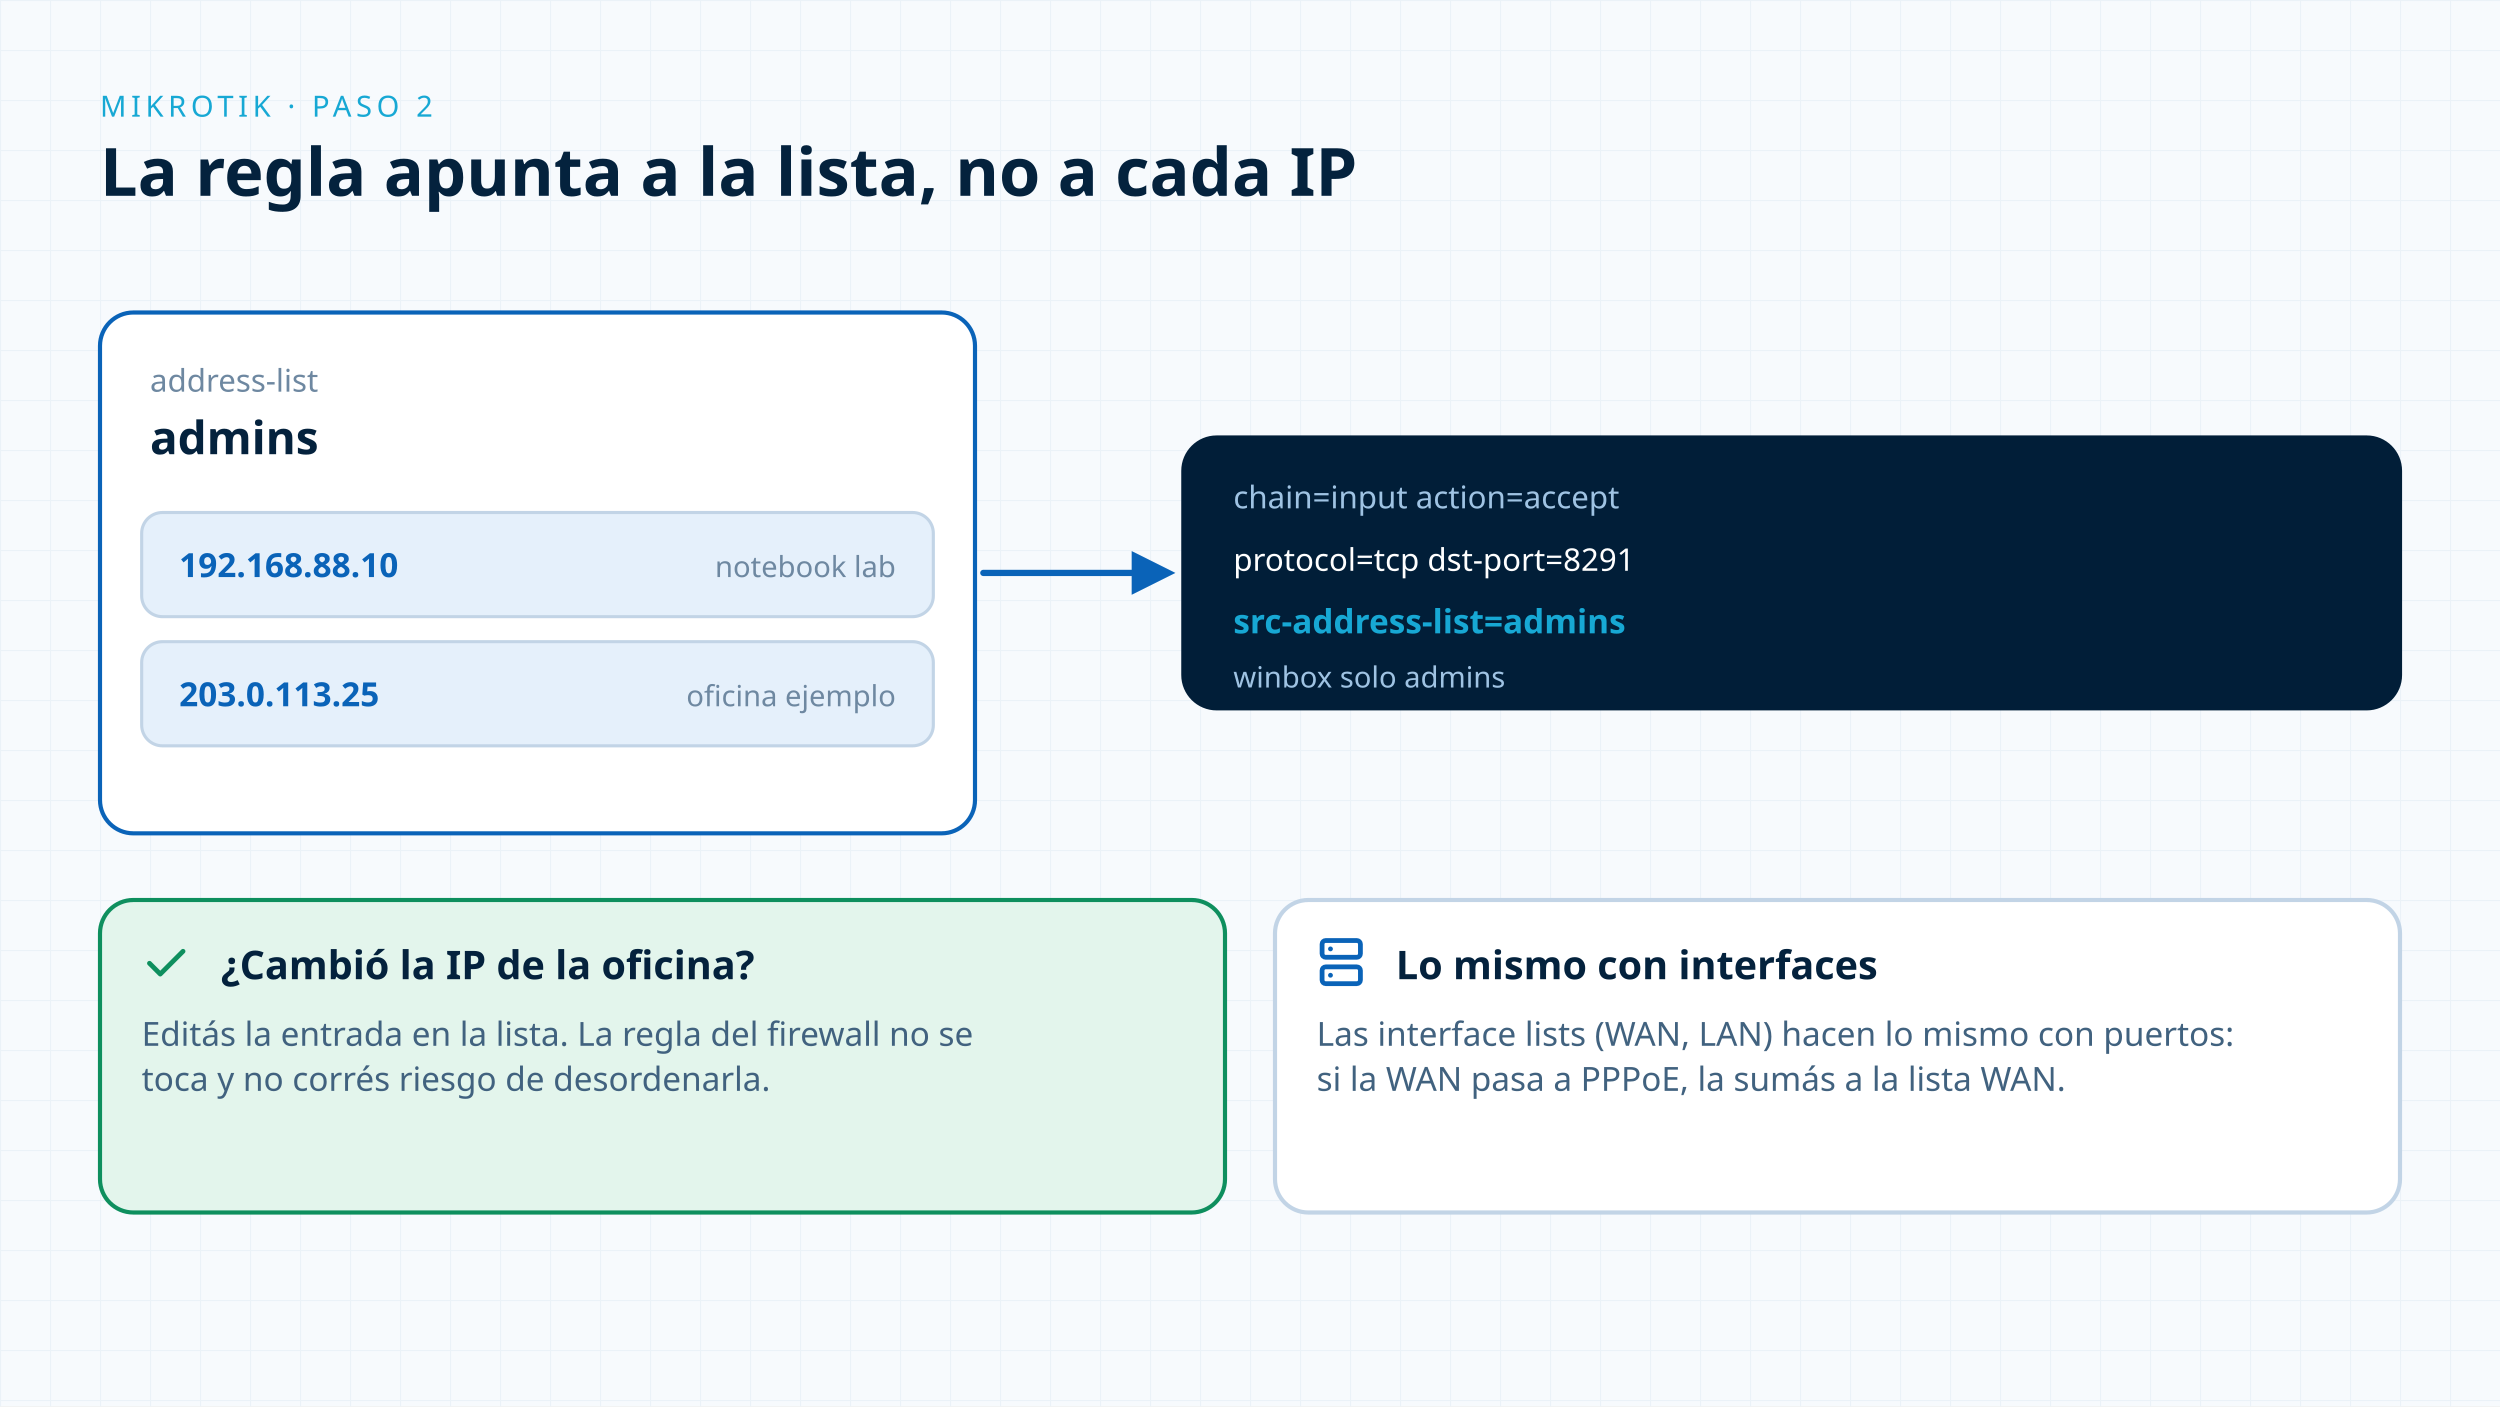
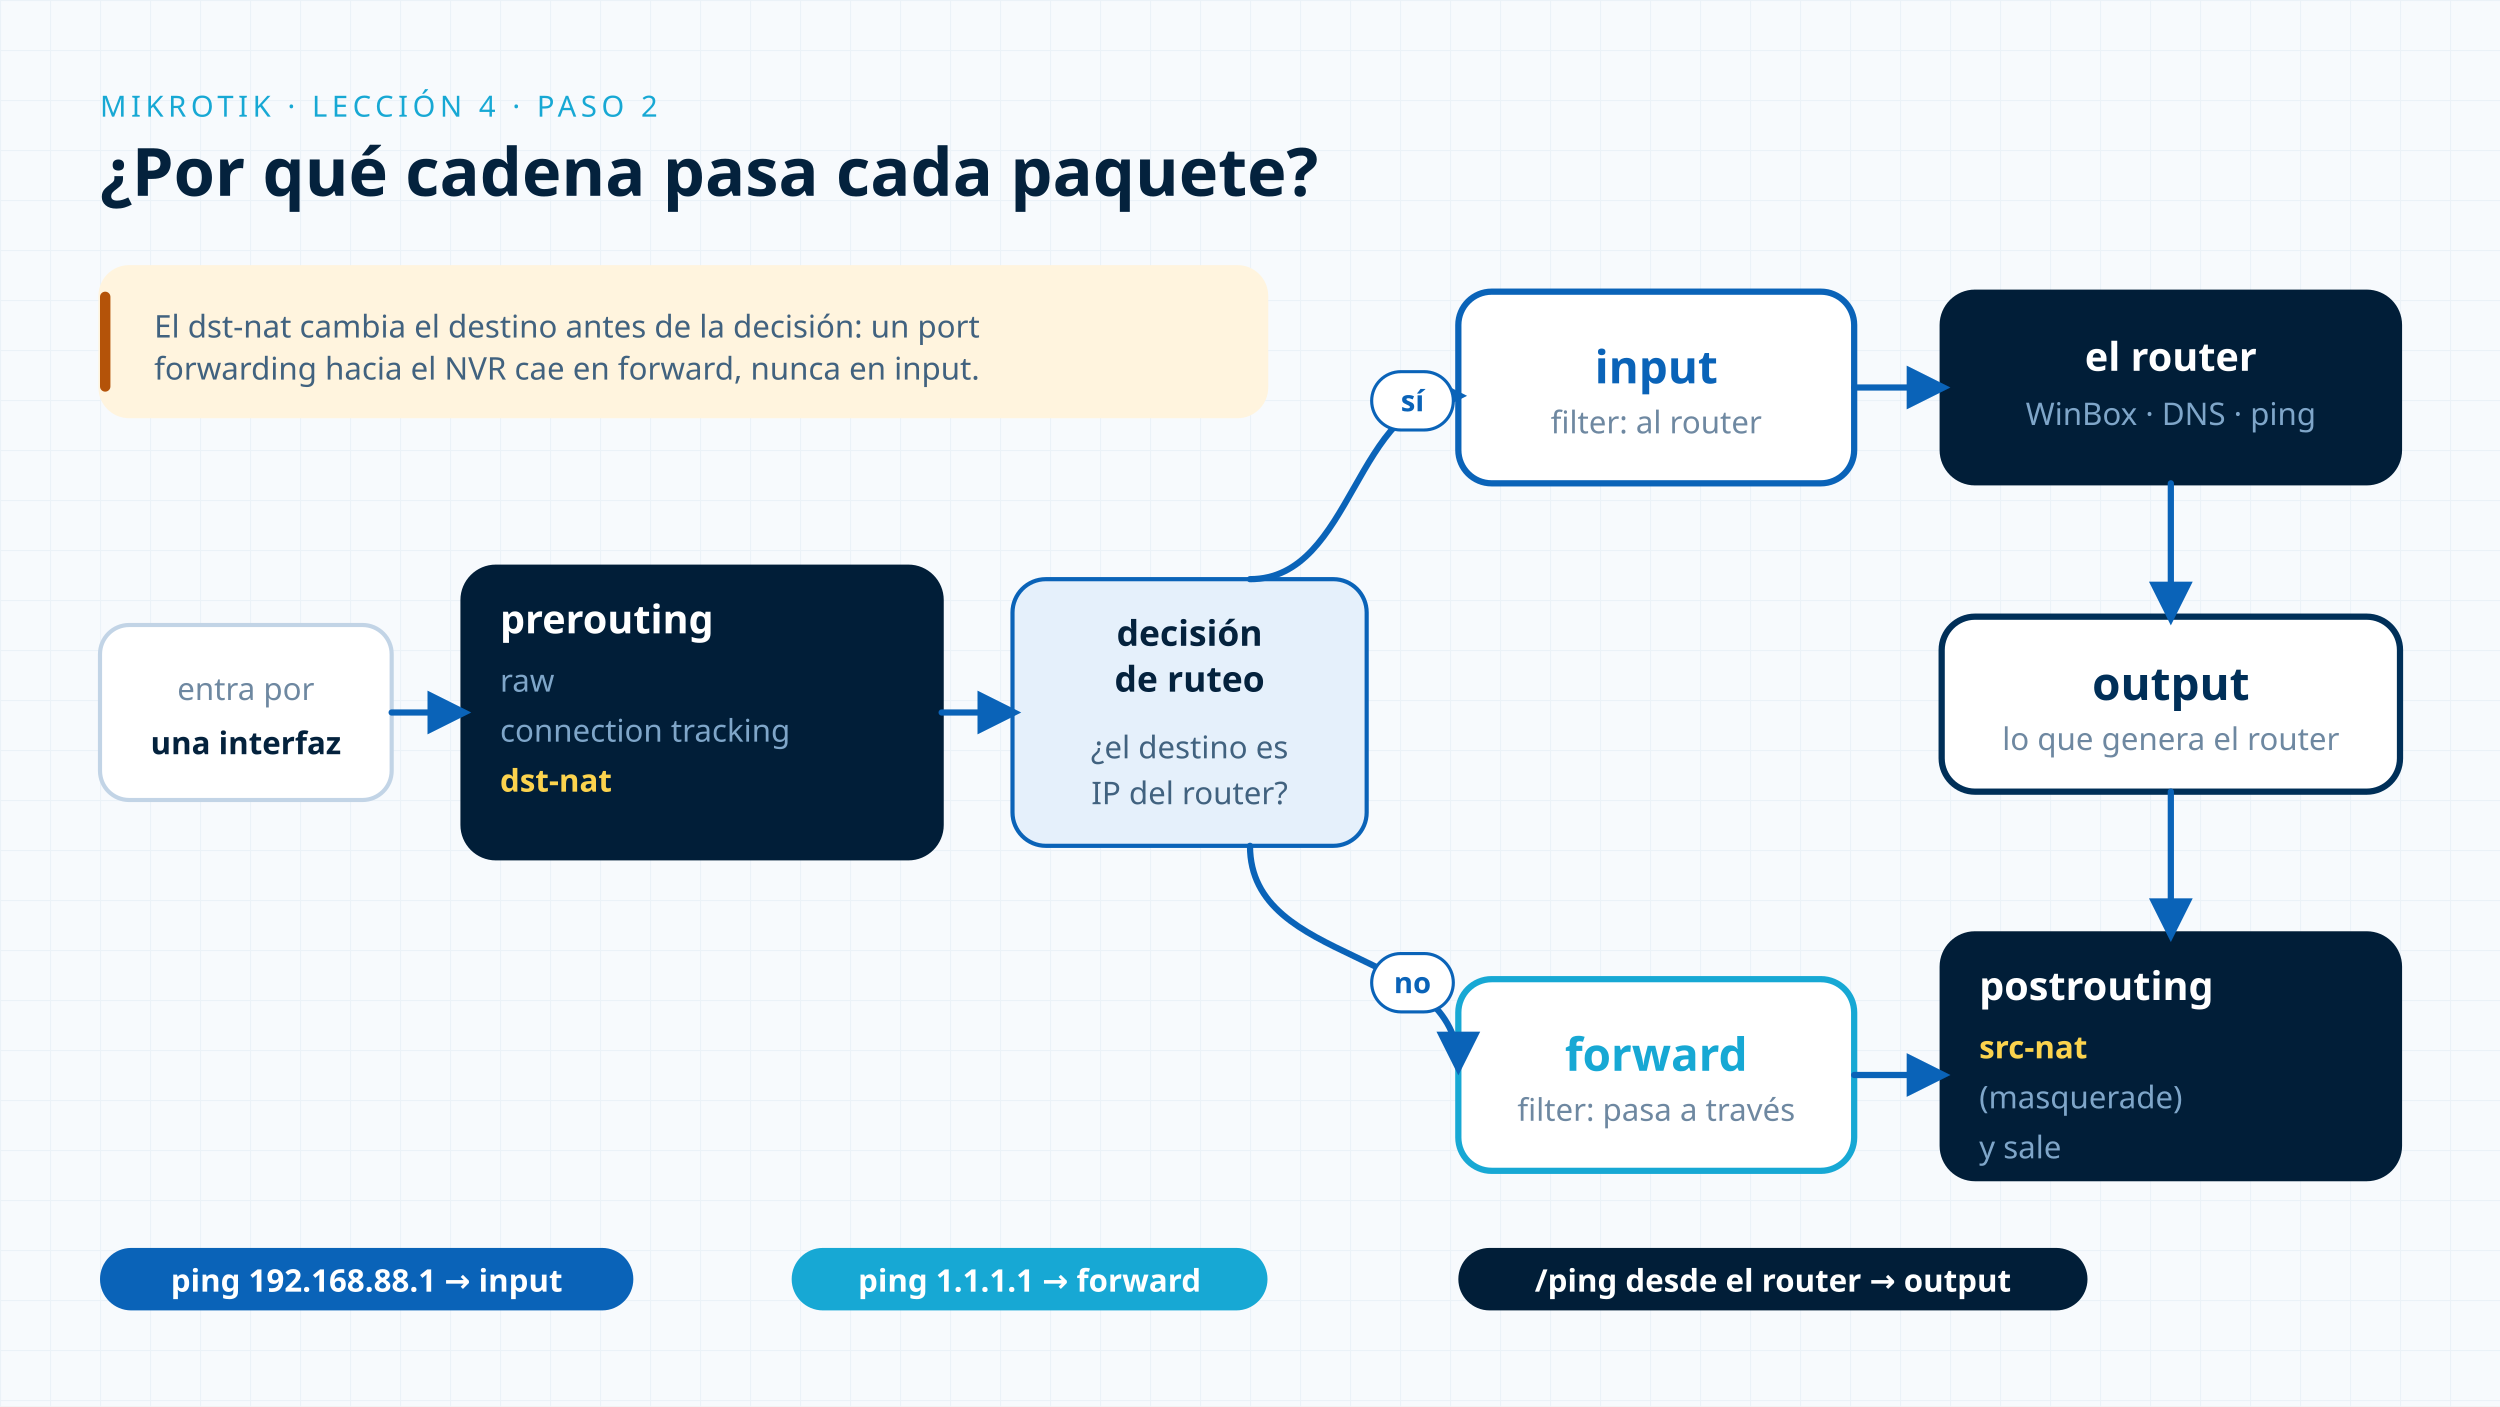
<svg xmlns="http://www.w3.org/2000/svg" viewBox="0 0 1200 675" width="1200" height="675" role="img">
  <defs>
    <marker id="a-blue" viewBox="0 0 10 10" refX="8" refY="5" markerWidth="7" markerHeight="7" orient="auto-start-reverse">
      <path d="M0 0L10 5L0 10z" fill="#0A63B8" />
    </marker>
    <marker id="a-cyan" viewBox="0 0 10 10" refX="8" refY="5" markerWidth="7" markerHeight="7" orient="auto-start-reverse">
      <path d="M0 0L10 5L0 10z" fill="#17A8D4" />
    </marker>
    <marker id="a-gray" viewBox="0 0 10 10" refX="8" refY="5" markerWidth="7" markerHeight="7" orient="auto-start-reverse">
      <path d="M0 0L10 5L0 10z" fill="#6E88A1" />
    </marker>
    <marker id="a-ok" viewBox="0 0 10 10" refX="8" refY="5" markerWidth="7" markerHeight="7" orient="auto-start-reverse">
      <path d="M0 0L10 5L0 10z" fill="#0E8F5E" />
    </marker>
    <marker id="a-alert" viewBox="0 0 10 10" refX="8" refY="5" markerWidth="7" markerHeight="7" orient="auto-start-reverse">
      <path d="M0 0L10 5L0 10z" fill="#D2492F" />
    </marker>
    <pattern id="grid" width="24" height="24" patternUnits="userSpaceOnUse">
      <path d="M24 0H0V24" fill="none" stroke="#E6EEF6" stroke-width="1" />
    </pattern>
  </defs>
  <rect width="1200" height="675" fill="#F7FAFD" />
  <rect width="1200" height="675" fill="url(#grid)" opacity=".7" />
-   <text x="48.0" y="56.0" font-family="JetBrains Mono" font-size="14" font-weight="500" fill="#17A8D4" text-anchor="start" letter-spacing="2.2">MIKROTIK · PASO 2</text>
-   <text x="48.0" y="94.0" font-family="Familjen Grotesk" font-size="32" font-weight="600" fill="#04223D" text-anchor="start">La regla apunta a la lista, no a cada IP</text>
-   <rect x="48" y="150" width="420" height="250" rx="16" fill="#FFFFFF" stroke="#0A63B8" stroke-width="2" />
-   <text x="72.0" y="188.0" font-family="JetBrains Mono" font-size="15" font-weight="500" fill="#6E88A1" text-anchor="start">address-list</text>
-   <text x="72.0" y="218.0" font-family="JetBrains Mono" font-size="22" font-weight="600" fill="#04223D" text-anchor="start">admins</text>
-   <rect x="68" y="246" width="380" height="50" rx="10" fill="#E5F0FB" stroke="#C2D4E6" stroke-width="1.5" />
-   <text x="86.0" y="277.0" font-family="JetBrains Mono" font-size="16" font-weight="600" fill="#0A63B8" text-anchor="start">192.168.88.10</text>
-   <text x="430.0" y="277.0" font-family="Instrument Sans" font-size="14" font-weight="400" fill="#6E88A1" text-anchor="end">notebook lab</text>
-   <rect x="68" y="308" width="380" height="50" rx="10" fill="#E5F0FB" stroke="#C2D4E6" stroke-width="1.5" />
-   <text x="86.0" y="339.0" font-family="JetBrains Mono" font-size="16" font-weight="600" fill="#0A63B8" text-anchor="start">203.0.113.25</text>
-   <text x="430.0" y="339.0" font-family="Instrument Sans" font-size="14" font-weight="400" fill="#6E88A1" text-anchor="end">oficina ejemplo</text>
-   <path d="M472.0 275.0C516.0 275.0,516.0 275.0,560.0 275.0" fill="none" stroke="#0A63B8" stroke-width="3" stroke-linecap="round" marker-end="url(#a-blue)" />
-   <rect x="568" y="210" width="584" height="130" rx="16" fill="#011E38" stroke="#011E38" stroke-width="2" />
-   <text x="592.0" y="244.0" font-family="JetBrains Mono" font-size="15" font-weight="500" fill="#9FC3E3" text-anchor="start">chain=input  action=accept</text>
-   <text x="592.0" y="274.0" font-family="JetBrains Mono" font-size="15" font-weight="500" fill="#FFFFFF" text-anchor="start">protocol=tcp  dst-port=8291</text>
-   <text x="592.0" y="304.0" font-family="JetBrains Mono" font-size="16" font-weight="600" fill="#17A8D4" text-anchor="start">src-address-list=admins</text>
-   <text x="592.0" y="330.0" font-family="Instrument Sans" font-size="14" font-weight="400" fill="#9FC3E3" text-anchor="start">winbox solo admins</text>
-   <rect x="48" y="432" width="540" height="150" rx="16" fill="#E3F5EC" stroke="#0E8F5E" stroke-width="2" />
-   <g transform="translate(66 448) scale(1.15)" fill="none" stroke="#0E8F5E" stroke-width="2" stroke-linecap="round" stroke-linejoin="round">
-     <path d="m5 12.5 4.5 4.5L19 7.5" />
-   </g>
-   <text x="106.0" y="470.0" font-family="Familjen Grotesk" font-size="19" font-weight="600" fill="#04223D" text-anchor="start">¿Cambió la IP de la oficina?</text>
-   <text x="68.0" y="502.0" font-family="Instrument Sans" font-size="16" font-weight="400" fill="#41627F" text-anchor="start">
-     <tspan x="68.0" dy="0.0">Editás la entrada en la lista. La regla del firewall no se</tspan>
-     <tspan x="68.0" dy="21.6">toca y no corrés riesgo de desordenarla.</tspan>
+   <text x="48.0" y="56.0" font-family="JetBrains Mono" font-size="14" font-weight="500" fill="#17A8D4" text-anchor="start" letter-spacing="2.2">MIKROTIK · LECCIÓN 4 · PASO 2</text>
+   <text x="48.0" y="94.0" font-family="Familjen Grotesk" font-size="32" font-weight="600" fill="#04223D" text-anchor="start">¿Por qué cadena pasa cada paquete?</text>
+   <rect x="48" y="300" width="140" height="84" rx="14" fill="#FFFFFF" stroke="#C2D4E6" stroke-width="2" />
+   <text x="118.0" y="336.0" font-family="Instrument Sans" font-size="15" font-weight="500" fill="#6E88A1" text-anchor="middle">entra por</text>
+   <text x="118.0" y="362.0" font-family="Instrument Sans" font-size="15" font-weight="600" fill="#04223D" text-anchor="middle">una interfaz</text>
+   <rect x="222" y="272" width="230" height="140" rx="16" fill="#011E38" stroke="#011E38" stroke-width="2" />
+   <text x="240.0" y="304.0" font-family="Familjen Grotesk" font-size="19" font-weight="600" fill="#FFFFFF" text-anchor="start">prerouting</text>
+   <text x="240.0" y="332.0" font-family="JetBrains Mono" font-size="15" font-weight="500" fill="#7FA6C9" text-anchor="start">raw</text>
+   <text x="240.0" y="356.0" font-family="JetBrains Mono" font-size="15" font-weight="500" fill="#7FA6C9" text-anchor="start">connection tracking</text>
+   <text x="240.0" y="380.0" font-family="JetBrains Mono" font-size="15" font-weight="600" fill="#FCD34D" text-anchor="start">dst-nat</text>
+   <rect x="486" y="278" width="170" height="128" rx="16" fill="#E5F0FB" stroke="#0A63B8" stroke-width="2" />
+   <text x="571.0" y="310.0" font-family="Familjen Grotesk" font-size="17" font-weight="600" fill="#04223D" text-anchor="middle">decisión</text>
+   <text x="571.0" y="332.0" font-family="Familjen Grotesk" font-size="17" font-weight="600" fill="#04223D" text-anchor="middle">de ruteo</text>
+   <text x="571.0" y="364.0" font-family="Instrument Sans" font-size="15" font-weight="500" fill="#41627F" text-anchor="middle">¿el destino es</text>
+   <text x="571.0" y="386.0" font-family="Instrument Sans" font-size="15" font-weight="500" fill="#41627F" text-anchor="middle">IP del router?</text>
+   <rect x="700" y="140" width="190" height="92" rx="16" fill="#FFFFFF" stroke="#0A63B8" stroke-width="3" />
+   <text x="795.0" y="184.0" font-family="JetBrains Mono" font-size="22" font-weight="700" fill="#0A63B8" text-anchor="middle">input</text>
+   <text x="795.0" y="208.0" font-family="Instrument Sans" font-size="15" font-weight="400" fill="#6E88A1" text-anchor="middle">filter: al router</text>
+   <rect x="700" y="470" width="190" height="92" rx="16" fill="#FFFFFF" stroke="#17A8D4" stroke-width="3" />
+   <text x="795.0" y="514.0" font-family="JetBrains Mono" font-size="22" font-weight="700" fill="#17A8D4" text-anchor="middle">forward</text>
+   <text x="795.0" y="538.0" font-family="Instrument Sans" font-size="15" font-weight="400" fill="#6E88A1" text-anchor="middle">filter: pasa a través</text>
+   <rect x="932" y="140" width="220" height="92" rx="16" fill="#011E38" stroke="#011E38" stroke-width="2" />
+   <text x="1042.0" y="178.0" font-family="Familjen Grotesk" font-size="19" font-weight="600" fill="#FFFFFF" text-anchor="middle">el router</text>
+   <text x="1042.0" y="204.0" font-family="JetBrains Mono" font-size="15" font-weight="500" fill="#7FA6C9" text-anchor="middle">WinBox · DNS · ping</text>
+   <rect x="932" y="296" width="220" height="84" rx="16" fill="#FFFFFF" stroke="#002F58" stroke-width="3" />
+   <text x="1042.0" y="336.0" font-family="JetBrains Mono" font-size="22" font-weight="700" fill="#002F58" text-anchor="middle">output</text>
+   <text x="1042.0" y="360.0" font-family="Instrument Sans" font-size="15" font-weight="400" fill="#6E88A1" text-anchor="middle">lo que genera el router</text>
+   <rect x="932" y="448" width="220" height="118" rx="16" fill="#011E38" stroke="#011E38" stroke-width="2" />
+   <text x="950.0" y="480.0" font-family="Familjen Grotesk" font-size="19" font-weight="600" fill="#FFFFFF" text-anchor="start">postrouting</text>
+   <text x="950.0" y="508.0" font-family="JetBrains Mono" font-size="15" font-weight="600" fill="#FCD34D" text-anchor="start">src-nat</text>
+   <text x="950.0" y="532.0" font-family="JetBrains Mono" font-size="15" font-weight="500" fill="#7FA6C9" text-anchor="start">(masquerade)</text>
+   <text x="950.0" y="556.0" font-family="JetBrains Mono" font-size="15" font-weight="500" fill="#7FA6C9" text-anchor="start">y sale</text>
+   <path d="M188.0 342.0C205.0 342.0,205.0 342.0,222.0 342.0" fill="none" stroke="#0A63B8" stroke-width="3" stroke-linecap="round" marker-end="url(#a-blue)" />
+   <path d="M452.0 342.0C469.0 342.0,469.0 342.0,486.0 342.0" fill="none" stroke="#0A63B8" stroke-width="3" stroke-linecap="round" marker-end="url(#a-blue)" />
+   <path d="M600.0 278.0C650.0 278.0,650.0 190.0,700.0 190.0" fill="none" stroke="#0A63B8" stroke-width="3" stroke-linecap="round" marker-end="url(#a-blue)" />
+   <rect x="658.4" y="178.4" width="39.2" height="28" rx="14" fill="#FFFFFF" stroke="#0A63B8" stroke-width="1.5" />
+   <text x="678.0" y="197.4" font-family="JetBrains Mono" font-size="14" font-weight="600" fill="#0A63B8" text-anchor="middle">sí</text>
+   <path d="M600.0 406.0C600.0 464.3,700.0 453.7,700.0 512.0" fill="none" stroke="#0A63B8" stroke-width="3" stroke-linecap="round" marker-end="url(#a-blue)" />
+   <rect x="658.4" y="457.7" width="39.2" height="28" rx="14" fill="#FFFFFF" stroke="#0A63B8" stroke-width="1.5" />
+   <text x="678.0" y="476.7" font-family="JetBrains Mono" font-size="14" font-weight="600" fill="#0A63B8" text-anchor="middle">no</text>
+   <path d="M890.0 186.0C911.0 186.0,911.0 186.0,932.0 186.0" fill="none" stroke="#0A63B8" stroke-width="3" stroke-linecap="round" marker-end="url(#a-blue)" />
+   <path d="M1042.0 232.0C1042.0 267.2,1042.0 260.8,1042.0 296.0" fill="none" stroke="#0A63B8" stroke-width="3" stroke-linecap="round" marker-end="url(#a-blue)" />
+   <path d="M1042.0 380.0C1042.0 417.4,1042.0 410.6,1042.0 448.0" fill="none" stroke="#0A63B8" stroke-width="3" stroke-linecap="round" marker-end="url(#a-blue)" />
+   <path d="M890.0 516.0C911.0 516.0,911.0 516.0,932.0 516.0" fill="none" stroke="#0A63B8" stroke-width="3" stroke-linecap="round" marker-end="url(#a-blue)" />
+   <rect x="48" y="128" width="560" height="72" rx="14" fill="#FFF4DE" stroke="#FFF4DE" stroke-width="1.5" />
+   <rect x="48" y="140" width="5" height="48" rx="2.5" fill="#B45309" />
+   <text x="74.0" y="162.0" font-family="Instrument Sans" font-size="15" font-weight="400" fill="#41627F" text-anchor="start">
+     <tspan x="74.0" dy="0.0">El dst-nat cambia el destino antes de la decisión: un port</tspan>
+     <tspan x="74.0" dy="20.2">forwarding hacia el NVR cae en forward, nunca en input.</tspan>
  </text>
-   <rect x="612" y="432" width="540" height="150" rx="16" fill="#FFFFFF" stroke="#C2D4E6" stroke-width="2" />
-   <g transform="translate(630 448) scale(1.15)" fill="none" stroke="#0A63B8" stroke-width="2" stroke-linecap="round" stroke-linejoin="round">
-     <rect x="4" y="3" width="16" height="7" rx="1.5" />
-     <rect x="4" y="14" width="16" height="7" rx="1.5" />
-     <path d="M7.5 6.5h.01M7.5 17.5h.01" />
-   </g>
-   <text x="670.0" y="470.0" font-family="Familjen Grotesk" font-size="19" font-weight="600" fill="#04223D" text-anchor="start">Lo mismo con interfaces</text>
-   <text x="632.0" y="502.0" font-family="Instrument Sans" font-size="16" font-weight="400" fill="#41627F" text-anchor="start">
-     <tspan x="632.0" dy="0.0">Las interface lists (WAN, LAN) hacen lo mismo con puertos:</tspan>
-     <tspan x="632.0" dy="21.6">si la WAN pasa a PPPoE, la sumás a la lista WAN.</tspan>
-   </text>
+   <rect x="48.0" y="599" width="256.0" height="30" rx="15" fill="#0A63B8" />
+   <text x="176.0" y="620.0" font-family="JetBrains Mono" font-size="15" font-weight="600" fill="#FFFFFF" text-anchor="middle">ping 192.168.88.1 → input</text>
+   <rect x="380.0" y="599" width="228.4" height="30" rx="15" fill="#17A8D4" />
+   <text x="494.2" y="620.0" font-family="JetBrains Mono" font-size="15" font-weight="600" fill="#FFFFFF" text-anchor="middle">ping 1.1.1.1 → forward</text>
+   <rect x="700.0" y="599" width="302.0" height="30" rx="15" fill="#011E38" />
+   <text x="851.0" y="620.0" font-family="JetBrains Mono" font-size="15" font-weight="600" fill="#FFFFFF" text-anchor="middle">/ping desde el router → output</text>
</svg>
